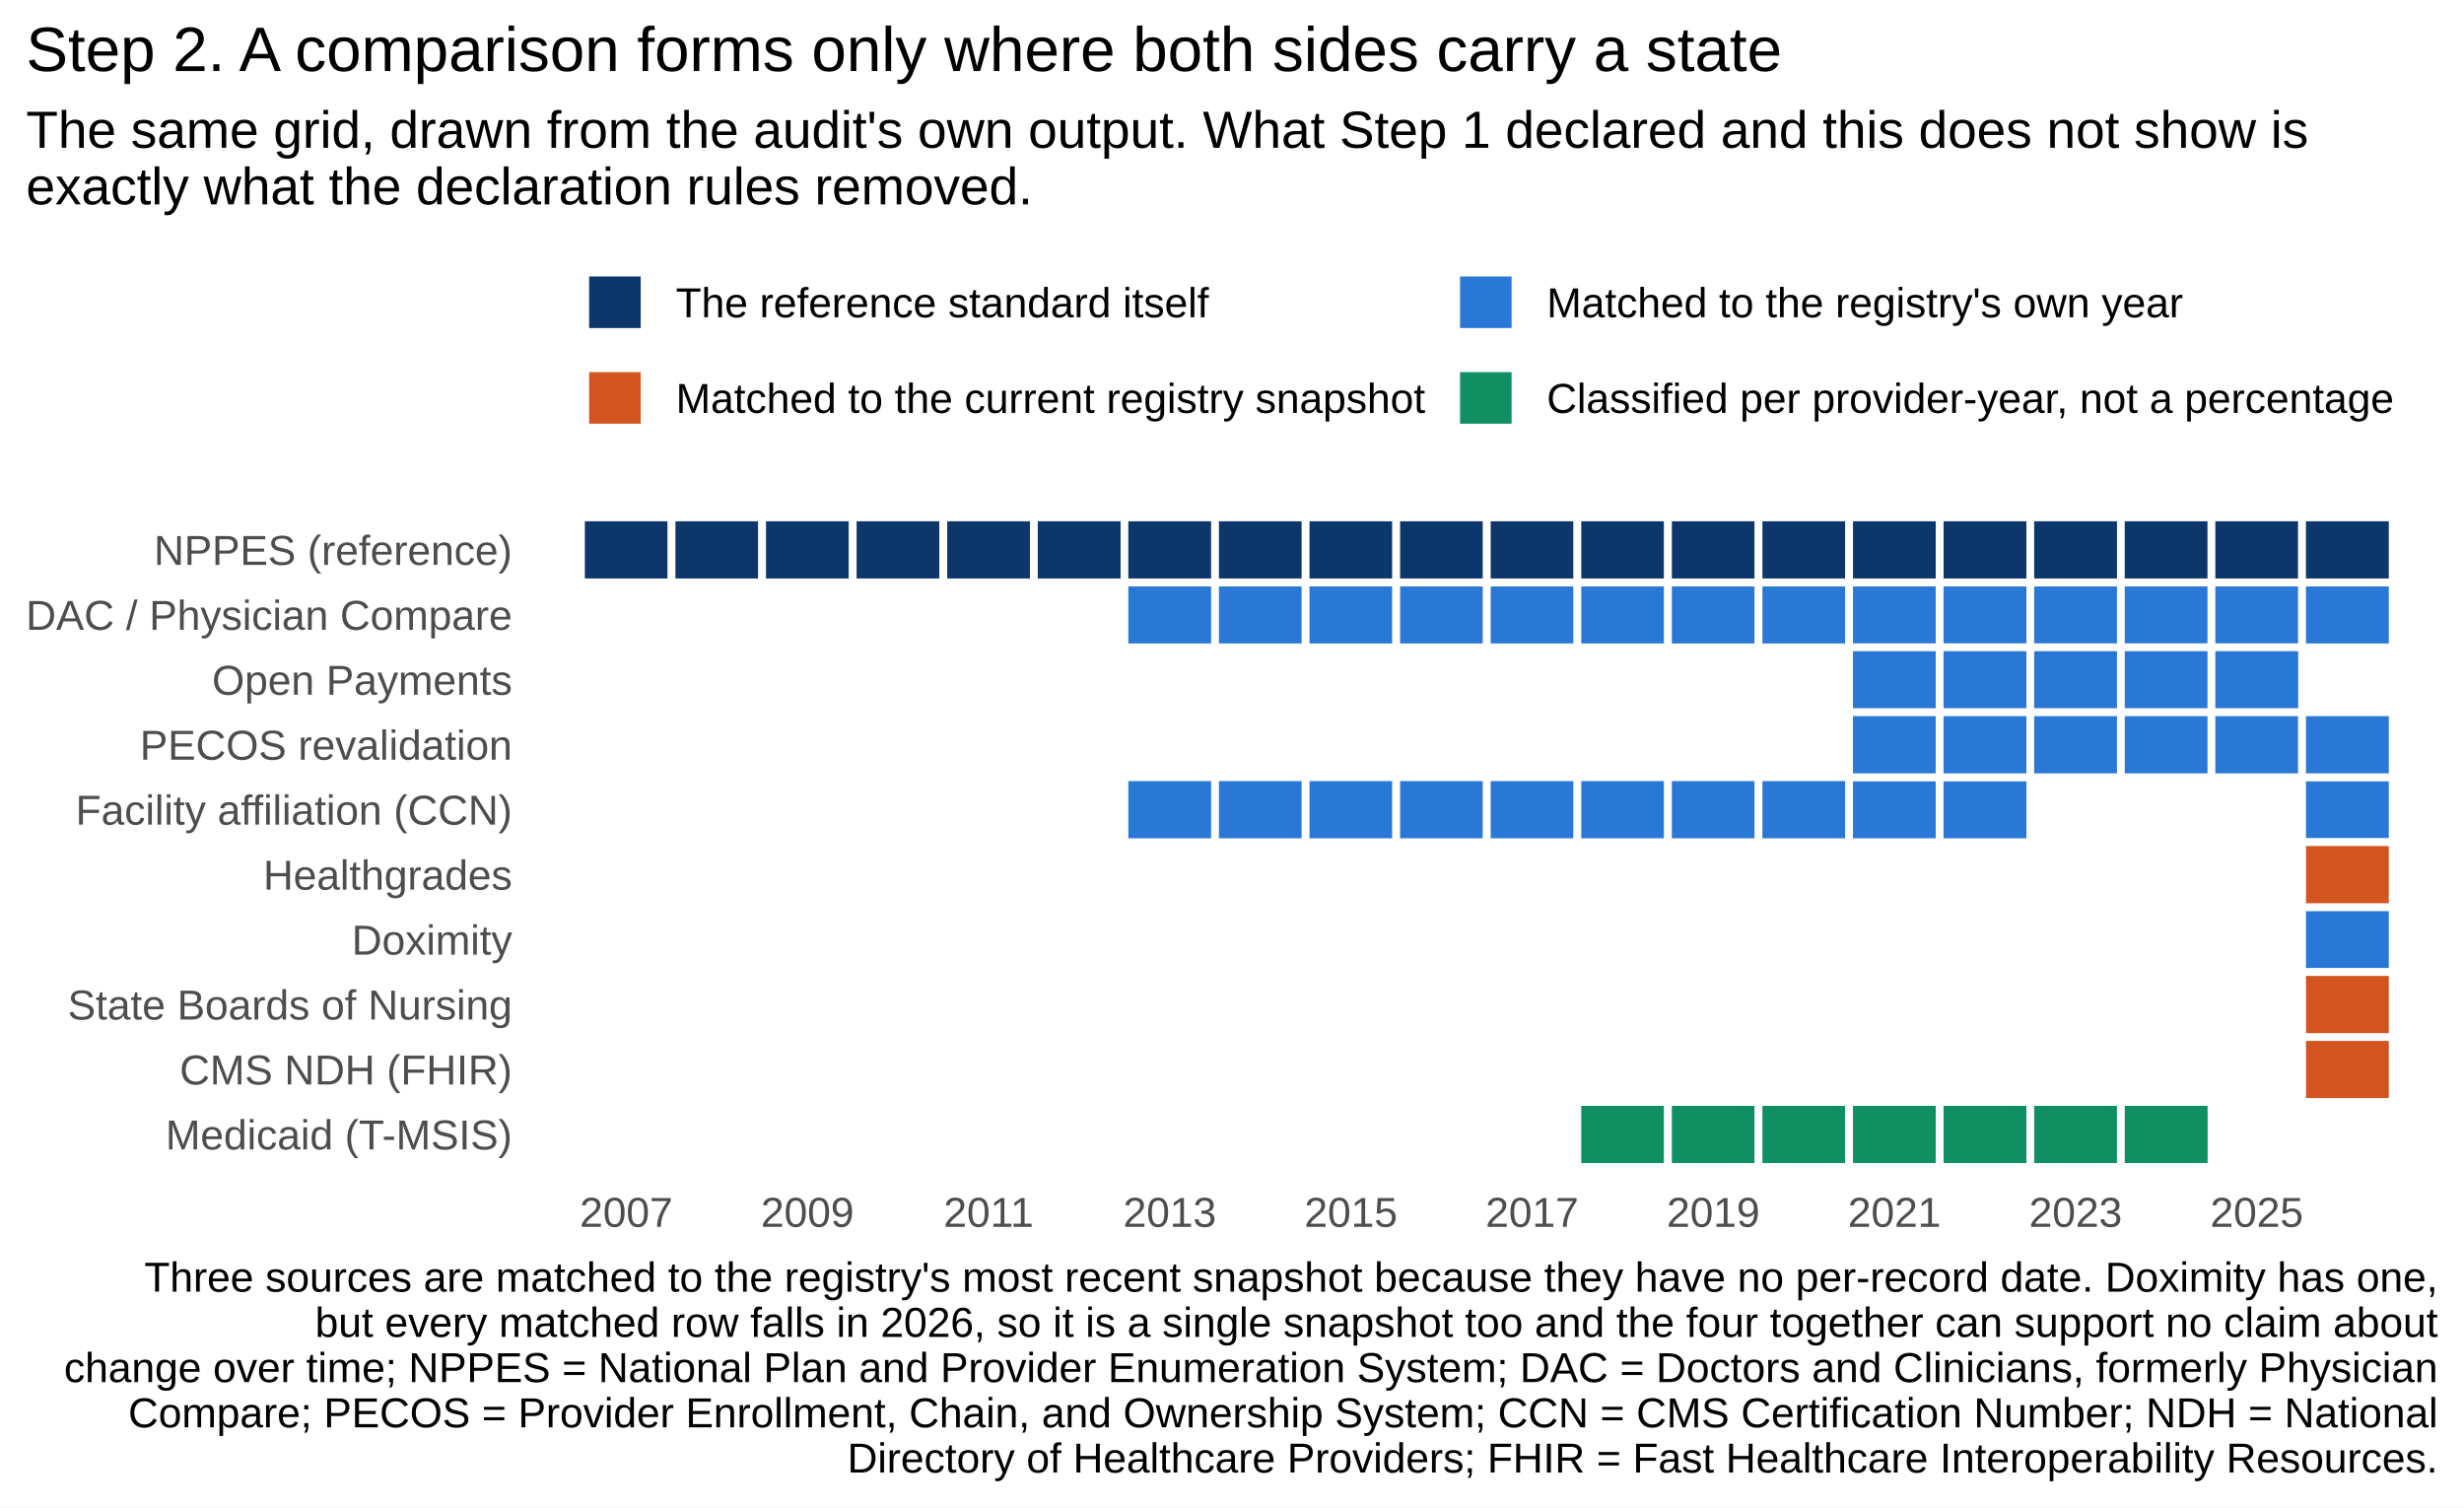
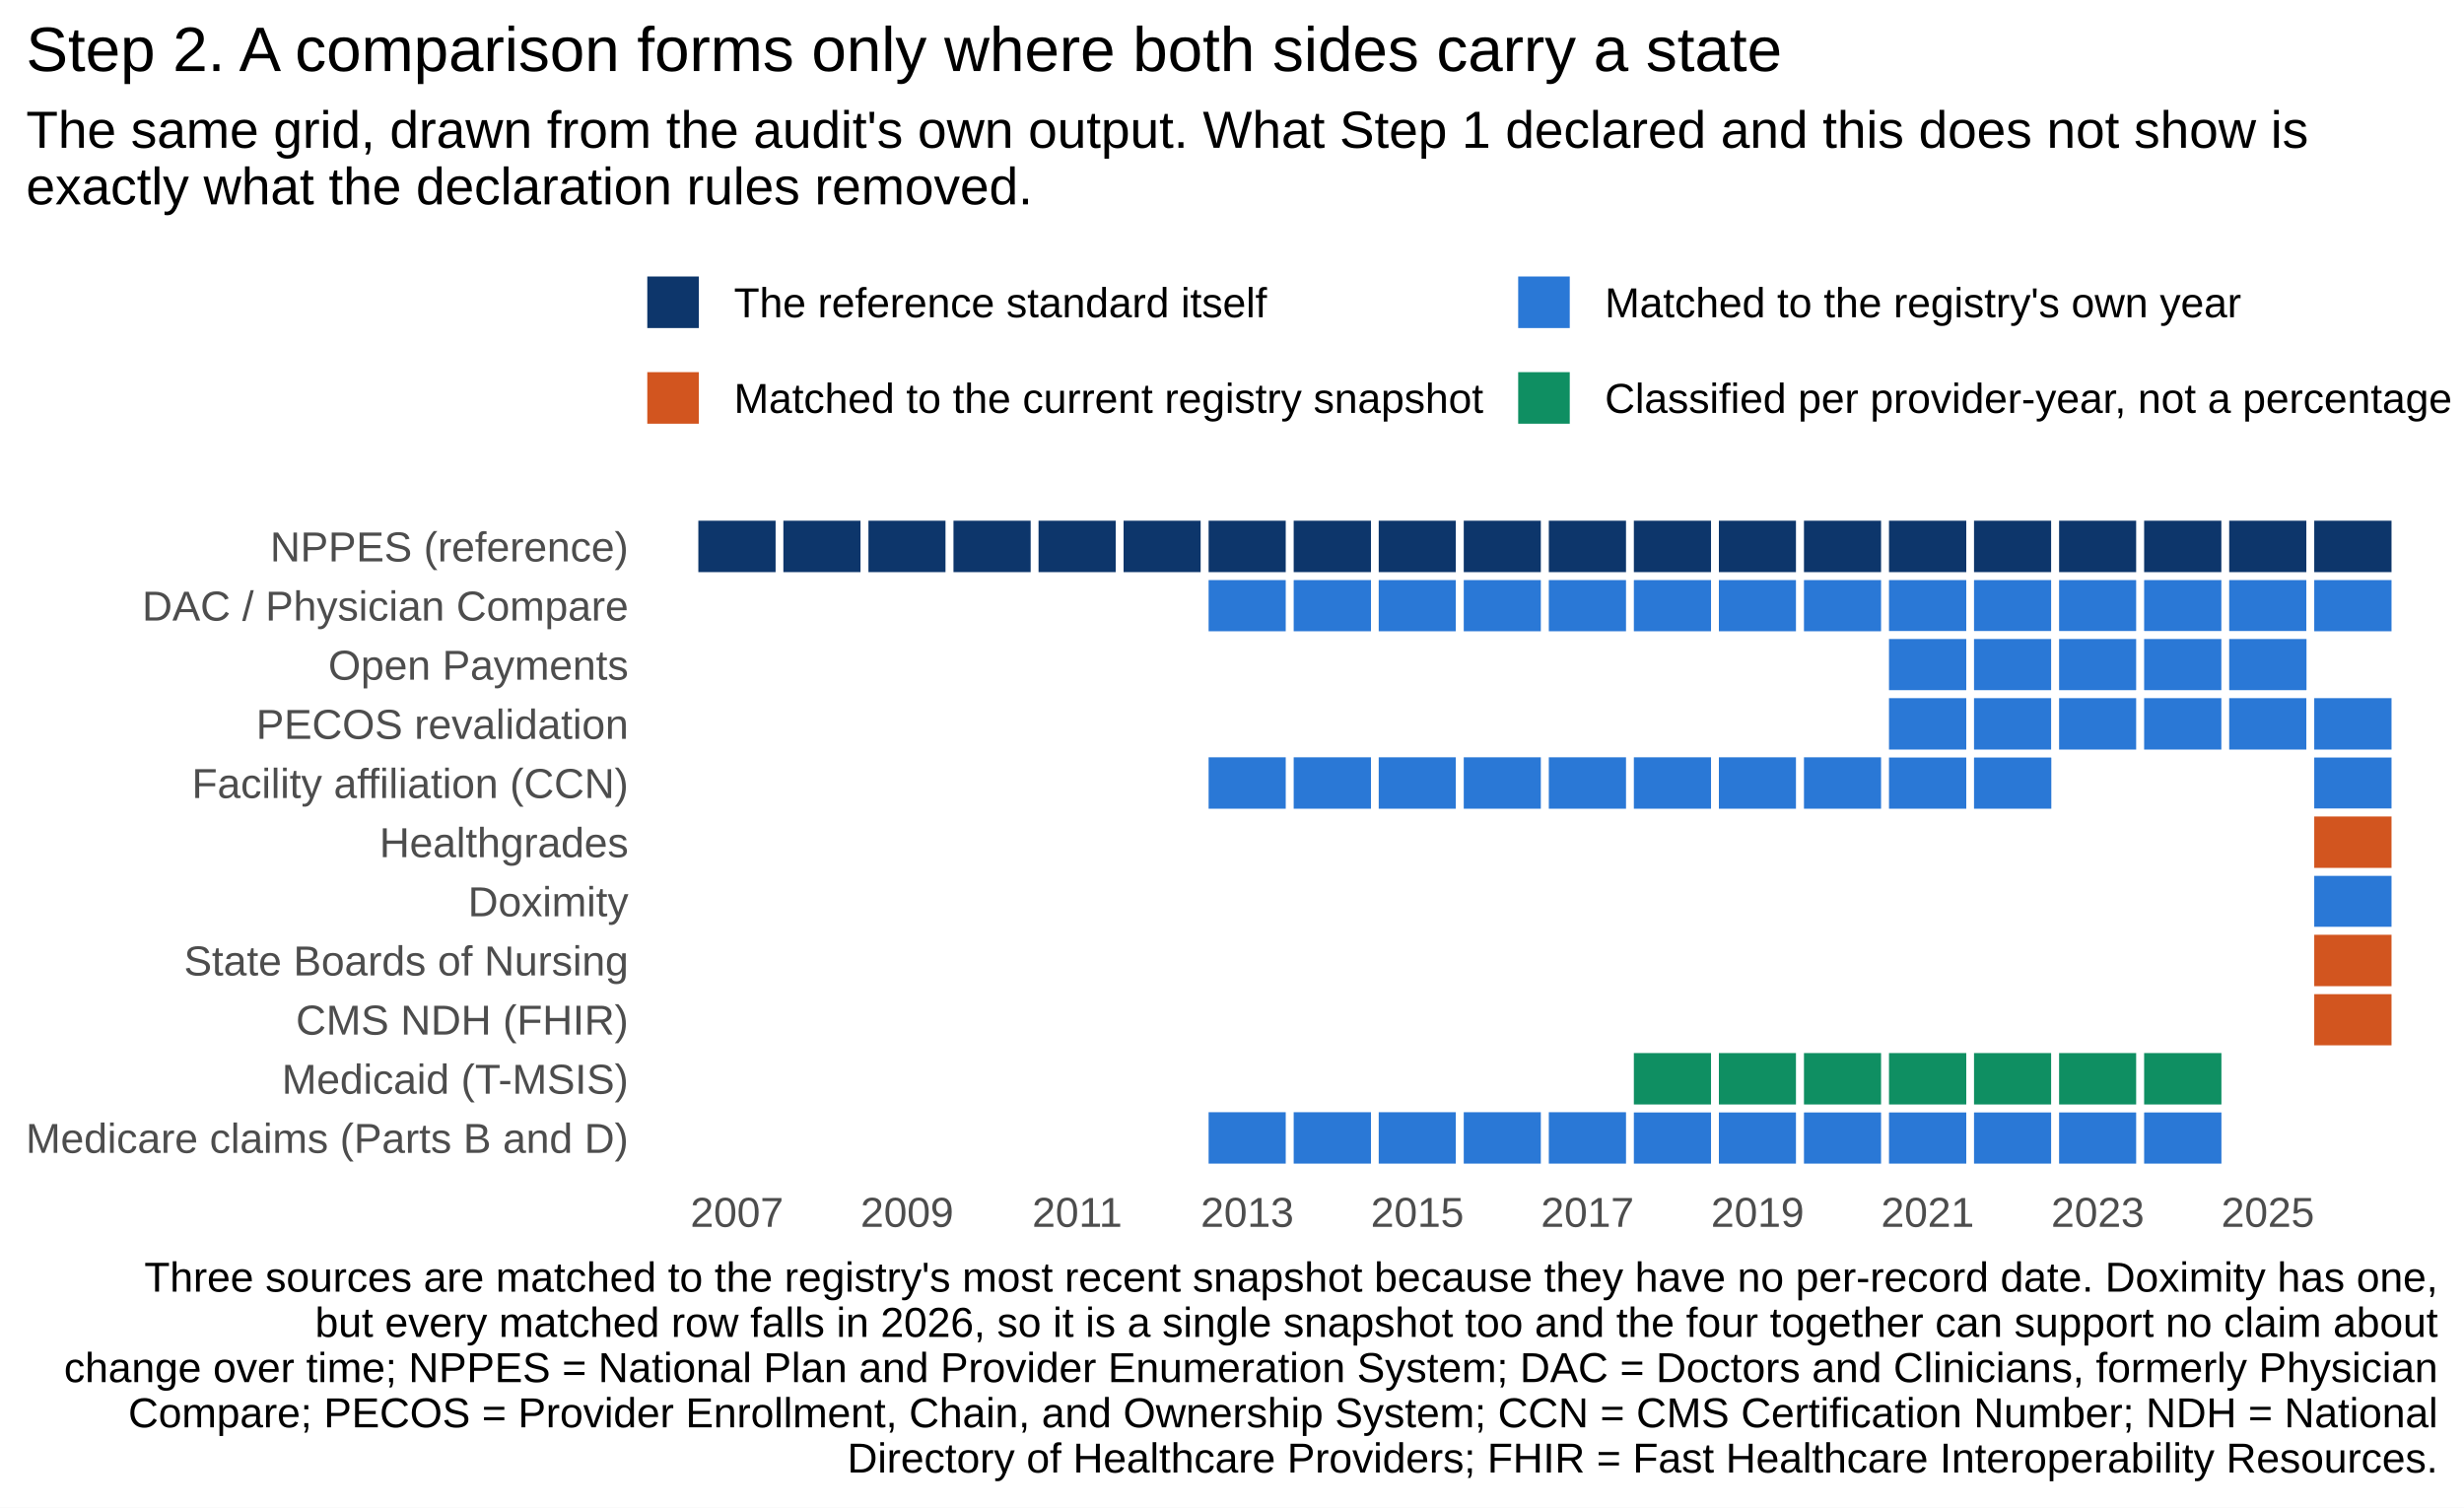
<svg xmlns="http://www.w3.org/2000/svg" width="612.00pt" height="374.40pt" viewBox="0 0 612.00 374.40">
  <g class="svglite">
    <defs>
      <style type="text/css">
    .svglite line, .svglite polyline, .svglite polygon, .svglite path, .svglite rect, .svglite circle {
      fill: none;
      stroke: #000000;
      stroke-linecap: round;
      stroke-linejoin: round;
      stroke-miterlimit: 10.00;
    }
    .svglite text {
      white-space: pre;
    }
    .svglite g.glyphgroup path {
      fill: inherit;
      stroke: none;
    }
  </style>
    </defs>
    <rect width="100%" height="100%" style="stroke: none; fill: #FFFFFF;" />
    <defs>
      <clipPath id="cpMC4wMHw2MTIuMDB8MC4wMHwzNzQuNDA=">
        <rect x="0.00" y="0.00" width="612.00" height="374.40" />
      </clipPath>
    </defs>
    <g clip-path="url(#cpMC4wMHw2MTIuMDB8MC4wMHwzNzQuNDA=)">
      <rect x="0.00" y="0.00" width="612.00" height="374.40" style="stroke-width: 1.26; stroke: none; fill: #FFFFFF;" />
    </g>
    <defs>
-       <clipPath id="cpMTMzLjA1fDYwNS41MnwxMjYuOTB8MjkxLjQ0">
-         <rect x="133.05" y="126.90" width="472.47" height="164.54" />
+       <clipPath id="cpMTYxLjkzfDYwNS41MnwxMjYuOTB8MjkxLjQ0">
+         <rect x="161.93" y="126.90" width="443.60" height="164.54" />
      </clipPath>
    </defs>
-     <g clip-path="url(#cpMTMzLjA1fDYwNS41MnwxMjYuOTB8MjkxLjQ0)">
-       <rect x="571.78" y="257.56" width="22.50" height="16.13" style="stroke-width: 1.92; stroke: #FFFFFF; stroke-linecap: butt; stroke-linejoin: miter; fill: #D2551F;" />
-       <rect x="279.29" y="144.65" width="22.50" height="16.13" style="stroke-width: 1.92; stroke: #FFFFFF; stroke-linecap: butt; stroke-linejoin: miter; fill: #2A78D6;" />
-       <rect x="301.79" y="144.65" width="22.50" height="16.13" style="stroke-width: 1.92; stroke: #FFFFFF; stroke-linecap: butt; stroke-linejoin: miter; fill: #2A78D6;" />
-       <rect x="324.29" y="144.65" width="22.50" height="16.13" style="stroke-width: 1.92; stroke: #FFFFFF; stroke-linecap: butt; stroke-linejoin: miter; fill: #2A78D6;" />
-       <rect x="346.79" y="144.65" width="22.50" height="16.13" style="stroke-width: 1.92; stroke: #FFFFFF; stroke-linecap: butt; stroke-linejoin: miter; fill: #2A78D6;" />
-       <rect x="369.29" y="144.65" width="22.50" height="16.13" style="stroke-width: 1.92; stroke: #FFFFFF; stroke-linecap: butt; stroke-linejoin: miter; fill: #2A78D6;" />
-       <rect x="391.79" y="144.65" width="22.50" height="16.13" style="stroke-width: 1.92; stroke: #FFFFFF; stroke-linecap: butt; stroke-linejoin: miter; fill: #2A78D6;" />
-       <rect x="414.29" y="144.65" width="22.50" height="16.13" style="stroke-width: 1.92; stroke: #FFFFFF; stroke-linecap: butt; stroke-linejoin: miter; fill: #2A78D6;" />
-       <rect x="436.78" y="144.65" width="22.50" height="16.13" style="stroke-width: 1.92; stroke: #FFFFFF; stroke-linecap: butt; stroke-linejoin: miter; fill: #2A78D6;" />
-       <rect x="459.28" y="144.65" width="22.50" height="16.13" style="stroke-width: 1.92; stroke: #FFFFFF; stroke-linecap: butt; stroke-linejoin: miter; fill: #2A78D6;" />
-       <rect x="481.78" y="144.65" width="22.50" height="16.13" style="stroke-width: 1.92; stroke: #FFFFFF; stroke-linecap: butt; stroke-linejoin: miter; fill: #2A78D6;" />
-       <rect x="504.28" y="144.65" width="22.50" height="16.13" style="stroke-width: 1.92; stroke: #FFFFFF; stroke-linecap: butt; stroke-linejoin: miter; fill: #2A78D6;" />
-       <rect x="526.78" y="144.65" width="22.50" height="16.13" style="stroke-width: 1.92; stroke: #FFFFFF; stroke-linecap: butt; stroke-linejoin: miter; fill: #2A78D6;" />
-       <rect x="549.28" y="144.65" width="22.50" height="16.13" style="stroke-width: 1.92; stroke: #FFFFFF; stroke-linecap: butt; stroke-linejoin: miter; fill: #2A78D6;" />
-       <rect x="571.78" y="144.65" width="22.50" height="16.13" style="stroke-width: 1.92; stroke: #FFFFFF; stroke-linecap: butt; stroke-linejoin: miter; fill: #2A78D6;" />
-       <rect x="571.78" y="225.30" width="22.50" height="16.13" style="stroke-width: 1.92; stroke: #FFFFFF; stroke-linecap: butt; stroke-linejoin: miter; fill: #2A78D6;" />
-       <rect x="279.29" y="193.04" width="22.50" height="16.13" style="stroke-width: 1.92; stroke: #FFFFFF; stroke-linecap: butt; stroke-linejoin: miter; fill: #2A78D6;" />
-       <rect x="301.79" y="193.04" width="22.50" height="16.13" style="stroke-width: 1.92; stroke: #FFFFFF; stroke-linecap: butt; stroke-linejoin: miter; fill: #2A78D6;" />
-       <rect x="324.29" y="193.04" width="22.50" height="16.13" style="stroke-width: 1.92; stroke: #FFFFFF; stroke-linecap: butt; stroke-linejoin: miter; fill: #2A78D6;" />
-       <rect x="346.79" y="193.04" width="22.50" height="16.13" style="stroke-width: 1.92; stroke: #FFFFFF; stroke-linecap: butt; stroke-linejoin: miter; fill: #2A78D6;" />
-       <rect x="369.29" y="193.04" width="22.50" height="16.13" style="stroke-width: 1.92; stroke: #FFFFFF; stroke-linecap: butt; stroke-linejoin: miter; fill: #2A78D6;" />
-       <rect x="391.79" y="193.04" width="22.50" height="16.13" style="stroke-width: 1.92; stroke: #FFFFFF; stroke-linecap: butt; stroke-linejoin: miter; fill: #2A78D6;" />
-       <rect x="414.29" y="193.04" width="22.50" height="16.13" style="stroke-width: 1.92; stroke: #FFFFFF; stroke-linecap: butt; stroke-linejoin: miter; fill: #2A78D6;" />
-       <rect x="436.78" y="193.04" width="22.50" height="16.13" style="stroke-width: 1.92; stroke: #FFFFFF; stroke-linecap: butt; stroke-linejoin: miter; fill: #2A78D6;" />
-       <rect x="459.28" y="193.04" width="22.50" height="16.13" style="stroke-width: 1.92; stroke: #FFFFFF; stroke-linecap: butt; stroke-linejoin: miter; fill: #2A78D6;" />
-       <rect x="481.78" y="193.04" width="22.50" height="16.13" style="stroke-width: 1.92; stroke: #FFFFFF; stroke-linecap: butt; stroke-linejoin: miter; fill: #2A78D6;" />
-       <rect x="571.78" y="193.04" width="22.50" height="16.13" style="stroke-width: 1.92; stroke: #FFFFFF; stroke-linecap: butt; stroke-linejoin: miter; fill: #2A78D6;" />
-       <rect x="571.78" y="209.17" width="22.50" height="16.13" style="stroke-width: 1.92; stroke: #FFFFFF; stroke-linecap: butt; stroke-linejoin: miter; fill: #D2551F;" />
-       <rect x="459.28" y="160.78" width="22.50" height="16.13" style="stroke-width: 1.92; stroke: #FFFFFF; stroke-linecap: butt; stroke-linejoin: miter; fill: #2A78D6;" />
-       <rect x="481.78" y="160.78" width="22.50" height="16.13" style="stroke-width: 1.92; stroke: #FFFFFF; stroke-linecap: butt; stroke-linejoin: miter; fill: #2A78D6;" />
-       <rect x="504.28" y="160.78" width="22.50" height="16.13" style="stroke-width: 1.92; stroke: #FFFFFF; stroke-linecap: butt; stroke-linejoin: miter; fill: #2A78D6;" />
-       <rect x="526.78" y="160.78" width="22.50" height="16.13" style="stroke-width: 1.92; stroke: #FFFFFF; stroke-linecap: butt; stroke-linejoin: miter; fill: #2A78D6;" />
-       <rect x="549.28" y="160.78" width="22.50" height="16.13" style="stroke-width: 1.92; stroke: #FFFFFF; stroke-linecap: butt; stroke-linejoin: miter; fill: #2A78D6;" />
-       <rect x="459.28" y="176.91" width="22.50" height="16.13" style="stroke-width: 1.92; stroke: #FFFFFF; stroke-linecap: butt; stroke-linejoin: miter; fill: #2A78D6;" />
-       <rect x="481.78" y="176.91" width="22.50" height="16.13" style="stroke-width: 1.92; stroke: #FFFFFF; stroke-linecap: butt; stroke-linejoin: miter; fill: #2A78D6;" />
-       <rect x="504.28" y="176.91" width="22.50" height="16.13" style="stroke-width: 1.92; stroke: #FFFFFF; stroke-linecap: butt; stroke-linejoin: miter; fill: #2A78D6;" />
-       <rect x="526.78" y="176.91" width="22.50" height="16.13" style="stroke-width: 1.92; stroke: #FFFFFF; stroke-linecap: butt; stroke-linejoin: miter; fill: #2A78D6;" />
-       <rect x="549.28" y="176.91" width="22.50" height="16.13" style="stroke-width: 1.92; stroke: #FFFFFF; stroke-linecap: butt; stroke-linejoin: miter; fill: #2A78D6;" />
-       <rect x="571.78" y="176.91" width="22.50" height="16.13" style="stroke-width: 1.92; stroke: #FFFFFF; stroke-linecap: butt; stroke-linejoin: miter; fill: #2A78D6;" />
-       <rect x="571.78" y="241.43" width="22.50" height="16.13" style="stroke-width: 1.92; stroke: #FFFFFF; stroke-linecap: butt; stroke-linejoin: miter; fill: #D2551F;" />
-       <rect x="391.79" y="273.70" width="22.50" height="16.13" style="stroke-width: 1.92; stroke: #FFFFFF; stroke-linecap: butt; stroke-linejoin: miter; fill: #0F8F62;" />
-       <rect x="414.29" y="273.70" width="22.50" height="16.13" style="stroke-width: 1.92; stroke: #FFFFFF; stroke-linecap: butt; stroke-linejoin: miter; fill: #0F8F62;" />
-       <rect x="436.78" y="273.70" width="22.50" height="16.13" style="stroke-width: 1.92; stroke: #FFFFFF; stroke-linecap: butt; stroke-linejoin: miter; fill: #0F8F62;" />
-       <rect x="459.28" y="273.70" width="22.50" height="16.13" style="stroke-width: 1.92; stroke: #FFFFFF; stroke-linecap: butt; stroke-linejoin: miter; fill: #0F8F62;" />
-       <rect x="481.78" y="273.70" width="22.50" height="16.13" style="stroke-width: 1.92; stroke: #FFFFFF; stroke-linecap: butt; stroke-linejoin: miter; fill: #0F8F62;" />
-       <rect x="504.28" y="273.70" width="22.50" height="16.13" style="stroke-width: 1.92; stroke: #FFFFFF; stroke-linecap: butt; stroke-linejoin: miter; fill: #0F8F62;" />
-       <rect x="526.78" y="273.70" width="22.50" height="16.13" style="stroke-width: 1.92; stroke: #FFFFFF; stroke-linecap: butt; stroke-linejoin: miter; fill: #0F8F62;" />
-       <rect x="144.30" y="128.51" width="22.50" height="16.13" style="stroke-width: 1.92; stroke: #FFFFFF; stroke-linecap: butt; stroke-linejoin: miter; fill: #0D366B;" />
-       <rect x="166.80" y="128.51" width="22.50" height="16.13" style="stroke-width: 1.92; stroke: #FFFFFF; stroke-linecap: butt; stroke-linejoin: miter; fill: #0D366B;" />
-       <rect x="189.30" y="128.51" width="22.50" height="16.13" style="stroke-width: 1.92; stroke: #FFFFFF; stroke-linecap: butt; stroke-linejoin: miter; fill: #0D366B;" />
-       <rect x="211.80" y="128.51" width="22.50" height="16.13" style="stroke-width: 1.92; stroke: #FFFFFF; stroke-linecap: butt; stroke-linejoin: miter; fill: #0D366B;" />
-       <rect x="234.30" y="128.51" width="22.50" height="16.13" style="stroke-width: 1.92; stroke: #FFFFFF; stroke-linecap: butt; stroke-linejoin: miter; fill: #0D366B;" />
-       <rect x="256.80" y="128.51" width="22.50" height="16.13" style="stroke-width: 1.92; stroke: #FFFFFF; stroke-linecap: butt; stroke-linejoin: miter; fill: #0D366B;" />
-       <rect x="279.29" y="128.51" width="22.50" height="16.13" style="stroke-width: 1.92; stroke: #FFFFFF; stroke-linecap: butt; stroke-linejoin: miter; fill: #0D366B;" />
-       <rect x="301.79" y="128.51" width="22.50" height="16.13" style="stroke-width: 1.92; stroke: #FFFFFF; stroke-linecap: butt; stroke-linejoin: miter; fill: #0D366B;" />
-       <rect x="324.29" y="128.51" width="22.50" height="16.13" style="stroke-width: 1.92; stroke: #FFFFFF; stroke-linecap: butt; stroke-linejoin: miter; fill: #0D366B;" />
-       <rect x="346.79" y="128.51" width="22.50" height="16.13" style="stroke-width: 1.92; stroke: #FFFFFF; stroke-linecap: butt; stroke-linejoin: miter; fill: #0D366B;" />
-       <rect x="369.29" y="128.51" width="22.50" height="16.13" style="stroke-width: 1.92; stroke: #FFFFFF; stroke-linecap: butt; stroke-linejoin: miter; fill: #0D366B;" />
-       <rect x="391.79" y="128.51" width="22.50" height="16.13" style="stroke-width: 1.92; stroke: #FFFFFF; stroke-linecap: butt; stroke-linejoin: miter; fill: #0D366B;" />
-       <rect x="414.29" y="128.51" width="22.50" height="16.13" style="stroke-width: 1.92; stroke: #FFFFFF; stroke-linecap: butt; stroke-linejoin: miter; fill: #0D366B;" />
-       <rect x="436.78" y="128.51" width="22.50" height="16.13" style="stroke-width: 1.92; stroke: #FFFFFF; stroke-linecap: butt; stroke-linejoin: miter; fill: #0D366B;" />
-       <rect x="459.28" y="128.51" width="22.50" height="16.13" style="stroke-width: 1.92; stroke: #FFFFFF; stroke-linecap: butt; stroke-linejoin: miter; fill: #0D366B;" />
-       <rect x="481.78" y="128.51" width="22.50" height="16.13" style="stroke-width: 1.92; stroke: #FFFFFF; stroke-linecap: butt; stroke-linejoin: miter; fill: #0D366B;" />
-       <rect x="504.28" y="128.51" width="22.50" height="16.13" style="stroke-width: 1.92; stroke: #FFFFFF; stroke-linecap: butt; stroke-linejoin: miter; fill: #0D366B;" />
-       <rect x="526.78" y="128.51" width="22.50" height="16.13" style="stroke-width: 1.92; stroke: #FFFFFF; stroke-linecap: butt; stroke-linejoin: miter; fill: #0D366B;" />
-       <rect x="549.28" y="128.51" width="22.50" height="16.13" style="stroke-width: 1.92; stroke: #FFFFFF; stroke-linecap: butt; stroke-linejoin: miter; fill: #0D366B;" />
-       <rect x="571.78" y="128.51" width="22.50" height="16.13" style="stroke-width: 1.92; stroke: #FFFFFF; stroke-linecap: butt; stroke-linejoin: miter; fill: #0D366B;" />
+     <g clip-path="url(#cpMTYxLjkzfDYwNS41MnwxMjYuOTB8MjkxLjQ0)">
+       <rect x="573.84" y="245.90" width="21.12" height="14.69" style="stroke-width: 1.92; stroke: #FFFFFF; stroke-linecap: butt; stroke-linejoin: miter; fill: #D2551F;" />
+       <rect x="299.23" y="143.06" width="21.12" height="14.69" style="stroke-width: 1.92; stroke: #FFFFFF; stroke-linecap: butt; stroke-linejoin: miter; fill: #2A78D6;" />
+       <rect x="320.36" y="143.06" width="21.12" height="14.69" style="stroke-width: 1.92; stroke: #FFFFFF; stroke-linecap: butt; stroke-linejoin: miter; fill: #2A78D6;" />
+       <rect x="341.48" y="143.06" width="21.12" height="14.69" style="stroke-width: 1.92; stroke: #FFFFFF; stroke-linecap: butt; stroke-linejoin: miter; fill: #2A78D6;" />
+       <rect x="362.60" y="143.06" width="21.12" height="14.69" style="stroke-width: 1.92; stroke: #FFFFFF; stroke-linecap: butt; stroke-linejoin: miter; fill: #2A78D6;" />
+       <rect x="383.73" y="143.06" width="21.12" height="14.69" style="stroke-width: 1.92; stroke: #FFFFFF; stroke-linecap: butt; stroke-linejoin: miter; fill: #2A78D6;" />
+       <rect x="404.85" y="143.06" width="21.12" height="14.69" style="stroke-width: 1.92; stroke: #FFFFFF; stroke-linecap: butt; stroke-linejoin: miter; fill: #2A78D6;" />
+       <rect x="425.97" y="143.06" width="21.12" height="14.69" style="stroke-width: 1.92; stroke: #FFFFFF; stroke-linecap: butt; stroke-linejoin: miter; fill: #2A78D6;" />
+       <rect x="447.10" y="143.06" width="21.12" height="14.69" style="stroke-width: 1.92; stroke: #FFFFFF; stroke-linecap: butt; stroke-linejoin: miter; fill: #2A78D6;" />
+       <rect x="468.22" y="143.06" width="21.12" height="14.69" style="stroke-width: 1.92; stroke: #FFFFFF; stroke-linecap: butt; stroke-linejoin: miter; fill: #2A78D6;" />
+       <rect x="489.34" y="143.06" width="21.12" height="14.69" style="stroke-width: 1.92; stroke: #FFFFFF; stroke-linecap: butt; stroke-linejoin: miter; fill: #2A78D6;" />
+       <rect x="510.47" y="143.06" width="21.12" height="14.69" style="stroke-width: 1.92; stroke: #FFFFFF; stroke-linecap: butt; stroke-linejoin: miter; fill: #2A78D6;" />
+       <rect x="531.59" y="143.06" width="21.12" height="14.69" style="stroke-width: 1.92; stroke: #FFFFFF; stroke-linecap: butt; stroke-linejoin: miter; fill: #2A78D6;" />
+       <rect x="552.72" y="143.06" width="21.12" height="14.69" style="stroke-width: 1.92; stroke: #FFFFFF; stroke-linecap: butt; stroke-linejoin: miter; fill: #2A78D6;" />
+       <rect x="573.84" y="143.06" width="21.12" height="14.69" style="stroke-width: 1.92; stroke: #FFFFFF; stroke-linecap: butt; stroke-linejoin: miter; fill: #2A78D6;" />
+       <rect x="573.84" y="216.52" width="21.12" height="14.69" style="stroke-width: 1.92; stroke: #FFFFFF; stroke-linecap: butt; stroke-linejoin: miter; fill: #2A78D6;" />
+       <rect x="299.23" y="187.13" width="21.12" height="14.69" style="stroke-width: 1.92; stroke: #FFFFFF; stroke-linecap: butt; stroke-linejoin: miter; fill: #2A78D6;" />
+       <rect x="320.36" y="187.13" width="21.12" height="14.69" style="stroke-width: 1.92; stroke: #FFFFFF; stroke-linecap: butt; stroke-linejoin: miter; fill: #2A78D6;" />
+       <rect x="341.48" y="187.13" width="21.12" height="14.69" style="stroke-width: 1.92; stroke: #FFFFFF; stroke-linecap: butt; stroke-linejoin: miter; fill: #2A78D6;" />
+       <rect x="362.60" y="187.13" width="21.12" height="14.69" style="stroke-width: 1.92; stroke: #FFFFFF; stroke-linecap: butt; stroke-linejoin: miter; fill: #2A78D6;" />
+       <rect x="383.73" y="187.13" width="21.12" height="14.69" style="stroke-width: 1.92; stroke: #FFFFFF; stroke-linecap: butt; stroke-linejoin: miter; fill: #2A78D6;" />
+       <rect x="404.85" y="187.13" width="21.12" height="14.69" style="stroke-width: 1.92; stroke: #FFFFFF; stroke-linecap: butt; stroke-linejoin: miter; fill: #2A78D6;" />
+       <rect x="425.97" y="187.13" width="21.12" height="14.69" style="stroke-width: 1.92; stroke: #FFFFFF; stroke-linecap: butt; stroke-linejoin: miter; fill: #2A78D6;" />
+       <rect x="447.10" y="187.13" width="21.12" height="14.69" style="stroke-width: 1.92; stroke: #FFFFFF; stroke-linecap: butt; stroke-linejoin: miter; fill: #2A78D6;" />
+       <rect x="468.22" y="187.13" width="21.12" height="14.69" style="stroke-width: 1.92; stroke: #FFFFFF; stroke-linecap: butt; stroke-linejoin: miter; fill: #2A78D6;" />
+       <rect x="489.34" y="187.13" width="21.12" height="14.69" style="stroke-width: 1.92; stroke: #FFFFFF; stroke-linecap: butt; stroke-linejoin: miter; fill: #2A78D6;" />
+       <rect x="573.84" y="187.13" width="21.12" height="14.69" style="stroke-width: 1.92; stroke: #FFFFFF; stroke-linecap: butt; stroke-linejoin: miter; fill: #2A78D6;" />
+       <rect x="573.84" y="201.83" width="21.12" height="14.69" style="stroke-width: 1.92; stroke: #FFFFFF; stroke-linecap: butt; stroke-linejoin: miter; fill: #D2551F;" />
+       <rect x="299.23" y="275.28" width="21.12" height="14.69" style="stroke-width: 1.92; stroke: #FFFFFF; stroke-linecap: butt; stroke-linejoin: miter; fill: #2A78D6;" />
+       <rect x="320.36" y="275.28" width="21.12" height="14.69" style="stroke-width: 1.92; stroke: #FFFFFF; stroke-linecap: butt; stroke-linejoin: miter; fill: #2A78D6;" />
+       <rect x="341.48" y="275.28" width="21.12" height="14.69" style="stroke-width: 1.92; stroke: #FFFFFF; stroke-linecap: butt; stroke-linejoin: miter; fill: #2A78D6;" />
+       <rect x="362.60" y="275.28" width="21.12" height="14.69" style="stroke-width: 1.92; stroke: #FFFFFF; stroke-linecap: butt; stroke-linejoin: miter; fill: #2A78D6;" />
+       <rect x="383.73" y="275.28" width="21.12" height="14.69" style="stroke-width: 1.92; stroke: #FFFFFF; stroke-linecap: butt; stroke-linejoin: miter; fill: #2A78D6;" />
+       <rect x="404.85" y="275.28" width="21.12" height="14.69" style="stroke-width: 1.92; stroke: #FFFFFF; stroke-linecap: butt; stroke-linejoin: miter; fill: #2A78D6;" />
+       <rect x="425.97" y="275.28" width="21.12" height="14.69" style="stroke-width: 1.92; stroke: #FFFFFF; stroke-linecap: butt; stroke-linejoin: miter; fill: #2A78D6;" />
+       <rect x="447.10" y="275.28" width="21.12" height="14.69" style="stroke-width: 1.92; stroke: #FFFFFF; stroke-linecap: butt; stroke-linejoin: miter; fill: #2A78D6;" />
+       <rect x="468.22" y="275.28" width="21.12" height="14.69" style="stroke-width: 1.92; stroke: #FFFFFF; stroke-linecap: butt; stroke-linejoin: miter; fill: #2A78D6;" />
+       <rect x="489.34" y="275.28" width="21.12" height="14.69" style="stroke-width: 1.92; stroke: #FFFFFF; stroke-linecap: butt; stroke-linejoin: miter; fill: #2A78D6;" />
+       <rect x="510.47" y="275.28" width="21.12" height="14.69" style="stroke-width: 1.92; stroke: #FFFFFF; stroke-linecap: butt; stroke-linejoin: miter; fill: #2A78D6;" />
+       <rect x="531.59" y="275.28" width="21.12" height="14.69" style="stroke-width: 1.92; stroke: #FFFFFF; stroke-linecap: butt; stroke-linejoin: miter; fill: #2A78D6;" />
+       <rect x="468.22" y="157.75" width="21.12" height="14.69" style="stroke-width: 1.92; stroke: #FFFFFF; stroke-linecap: butt; stroke-linejoin: miter; fill: #2A78D6;" />
+       <rect x="489.34" y="157.75" width="21.12" height="14.69" style="stroke-width: 1.92; stroke: #FFFFFF; stroke-linecap: butt; stroke-linejoin: miter; fill: #2A78D6;" />
+       <rect x="510.47" y="157.75" width="21.12" height="14.69" style="stroke-width: 1.92; stroke: #FFFFFF; stroke-linecap: butt; stroke-linejoin: miter; fill: #2A78D6;" />
+       <rect x="531.59" y="157.75" width="21.12" height="14.69" style="stroke-width: 1.92; stroke: #FFFFFF; stroke-linecap: butt; stroke-linejoin: miter; fill: #2A78D6;" />
+       <rect x="552.72" y="157.75" width="21.12" height="14.69" style="stroke-width: 1.92; stroke: #FFFFFF; stroke-linecap: butt; stroke-linejoin: miter; fill: #2A78D6;" />
+       <rect x="468.22" y="172.44" width="21.12" height="14.69" style="stroke-width: 1.92; stroke: #FFFFFF; stroke-linecap: butt; stroke-linejoin: miter; fill: #2A78D6;" />
+       <rect x="489.34" y="172.44" width="21.12" height="14.69" style="stroke-width: 1.92; stroke: #FFFFFF; stroke-linecap: butt; stroke-linejoin: miter; fill: #2A78D6;" />
+       <rect x="510.47" y="172.44" width="21.12" height="14.69" style="stroke-width: 1.92; stroke: #FFFFFF; stroke-linecap: butt; stroke-linejoin: miter; fill: #2A78D6;" />
+       <rect x="531.59" y="172.44" width="21.12" height="14.69" style="stroke-width: 1.92; stroke: #FFFFFF; stroke-linecap: butt; stroke-linejoin: miter; fill: #2A78D6;" />
+       <rect x="552.72" y="172.44" width="21.12" height="14.69" style="stroke-width: 1.92; stroke: #FFFFFF; stroke-linecap: butt; stroke-linejoin: miter; fill: #2A78D6;" />
+       <rect x="573.84" y="172.44" width="21.12" height="14.69" style="stroke-width: 1.92; stroke: #FFFFFF; stroke-linecap: butt; stroke-linejoin: miter; fill: #2A78D6;" />
+       <rect x="573.84" y="231.21" width="21.12" height="14.69" style="stroke-width: 1.92; stroke: #FFFFFF; stroke-linecap: butt; stroke-linejoin: miter; fill: #D2551F;" />
+       <rect x="404.85" y="260.59" width="21.12" height="14.69" style="stroke-width: 1.92; stroke: #FFFFFF; stroke-linecap: butt; stroke-linejoin: miter; fill: #0F8F62;" />
+       <rect x="425.97" y="260.59" width="21.12" height="14.69" style="stroke-width: 1.92; stroke: #FFFFFF; stroke-linecap: butt; stroke-linejoin: miter; fill: #0F8F62;" />
+       <rect x="447.10" y="260.59" width="21.12" height="14.69" style="stroke-width: 1.92; stroke: #FFFFFF; stroke-linecap: butt; stroke-linejoin: miter; fill: #0F8F62;" />
+       <rect x="468.22" y="260.59" width="21.12" height="14.69" style="stroke-width: 1.92; stroke: #FFFFFF; stroke-linecap: butt; stroke-linejoin: miter; fill: #0F8F62;" />
+       <rect x="489.34" y="260.59" width="21.12" height="14.69" style="stroke-width: 1.92; stroke: #FFFFFF; stroke-linecap: butt; stroke-linejoin: miter; fill: #0F8F62;" />
+       <rect x="510.47" y="260.59" width="21.12" height="14.69" style="stroke-width: 1.92; stroke: #FFFFFF; stroke-linecap: butt; stroke-linejoin: miter; fill: #0F8F62;" />
+       <rect x="531.59" y="260.59" width="21.12" height="14.69" style="stroke-width: 1.92; stroke: #FFFFFF; stroke-linecap: butt; stroke-linejoin: miter; fill: #0F8F62;" />
+       <rect x="172.49" y="128.37" width="21.12" height="14.69" style="stroke-width: 1.92; stroke: #FFFFFF; stroke-linecap: butt; stroke-linejoin: miter; fill: #0D366B;" />
+       <rect x="193.61" y="128.37" width="21.12" height="14.69" style="stroke-width: 1.92; stroke: #FFFFFF; stroke-linecap: butt; stroke-linejoin: miter; fill: #0D366B;" />
+       <rect x="214.74" y="128.37" width="21.12" height="14.69" style="stroke-width: 1.92; stroke: #FFFFFF; stroke-linecap: butt; stroke-linejoin: miter; fill: #0D366B;" />
+       <rect x="235.86" y="128.37" width="21.12" height="14.69" style="stroke-width: 1.92; stroke: #FFFFFF; stroke-linecap: butt; stroke-linejoin: miter; fill: #0D366B;" />
+       <rect x="256.99" y="128.37" width="21.12" height="14.69" style="stroke-width: 1.92; stroke: #FFFFFF; stroke-linecap: butt; stroke-linejoin: miter; fill: #0D366B;" />
+       <rect x="278.11" y="128.37" width="21.12" height="14.69" style="stroke-width: 1.92; stroke: #FFFFFF; stroke-linecap: butt; stroke-linejoin: miter; fill: #0D366B;" />
+       <rect x="299.23" y="128.37" width="21.12" height="14.69" style="stroke-width: 1.92; stroke: #FFFFFF; stroke-linecap: butt; stroke-linejoin: miter; fill: #0D366B;" />
+       <rect x="320.36" y="128.37" width="21.12" height="14.69" style="stroke-width: 1.92; stroke: #FFFFFF; stroke-linecap: butt; stroke-linejoin: miter; fill: #0D366B;" />
+       <rect x="341.48" y="128.37" width="21.12" height="14.69" style="stroke-width: 1.92; stroke: #FFFFFF; stroke-linecap: butt; stroke-linejoin: miter; fill: #0D366B;" />
+       <rect x="362.60" y="128.37" width="21.12" height="14.69" style="stroke-width: 1.92; stroke: #FFFFFF; stroke-linecap: butt; stroke-linejoin: miter; fill: #0D366B;" />
+       <rect x="383.73" y="128.37" width="21.12" height="14.69" style="stroke-width: 1.92; stroke: #FFFFFF; stroke-linecap: butt; stroke-linejoin: miter; fill: #0D366B;" />
+       <rect x="404.85" y="128.37" width="21.12" height="14.69" style="stroke-width: 1.92; stroke: #FFFFFF; stroke-linecap: butt; stroke-linejoin: miter; fill: #0D366B;" />
+       <rect x="425.97" y="128.37" width="21.12" height="14.69" style="stroke-width: 1.92; stroke: #FFFFFF; stroke-linecap: butt; stroke-linejoin: miter; fill: #0D366B;" />
+       <rect x="447.10" y="128.37" width="21.12" height="14.69" style="stroke-width: 1.92; stroke: #FFFFFF; stroke-linecap: butt; stroke-linejoin: miter; fill: #0D366B;" />
+       <rect x="468.22" y="128.37" width="21.12" height="14.69" style="stroke-width: 1.92; stroke: #FFFFFF; stroke-linecap: butt; stroke-linejoin: miter; fill: #0D366B;" />
+       <rect x="489.34" y="128.37" width="21.12" height="14.69" style="stroke-width: 1.92; stroke: #FFFFFF; stroke-linecap: butt; stroke-linejoin: miter; fill: #0D366B;" />
+       <rect x="510.47" y="128.37" width="21.12" height="14.69" style="stroke-width: 1.92; stroke: #FFFFFF; stroke-linecap: butt; stroke-linejoin: miter; fill: #0D366B;" />
+       <rect x="531.59" y="128.37" width="21.12" height="14.69" style="stroke-width: 1.92; stroke: #FFFFFF; stroke-linecap: butt; stroke-linejoin: miter; fill: #0D366B;" />
+       <rect x="552.72" y="128.37" width="21.12" height="14.69" style="stroke-width: 1.92; stroke: #FFFFFF; stroke-linecap: butt; stroke-linejoin: miter; fill: #0D366B;" />
+       <rect x="573.84" y="128.37" width="21.12" height="14.69" style="stroke-width: 1.92; stroke: #FFFFFF; stroke-linecap: butt; stroke-linejoin: miter; fill: #0D366B;" />
    </g>
    <g clip-path="url(#cpMC4wMHw2MTIuMDB8MC4wMHwzNzQuNDA=)">
-       <text x="127.23" y="285.48" text-anchor="end" style="font-size: 10.40px;fill: #4D4D4D; font-family: &quot;Arial&quot;;" textLength="86.05px" lengthAdjust="spacingAndGlyphs">Medicaid (T-MSIS)</text>
-       <text x="127.23" y="269.35" text-anchor="end" style="font-size: 10.40px;fill: #4D4D4D; font-family: &quot;Arial&quot;;" textLength="82.52px" lengthAdjust="spacingAndGlyphs">CMS NDH (FHIR)</text>
-       <text x="127.23" y="253.22" text-anchor="end" style="font-size: 10.40px;fill: #4D4D4D; font-family: &quot;Arial&quot;;" textLength="110.38px" lengthAdjust="spacingAndGlyphs">State Boards of Nursing</text>
-       <text x="127.23" y="237.09" text-anchor="end" style="font-size: 10.40px;fill: #4D4D4D; font-family: &quot;Arial&quot;;" textLength="39.86px" lengthAdjust="spacingAndGlyphs">Doximity</text>
-       <text x="127.23" y="220.96" text-anchor="end" style="font-size: 10.40px;fill: #4D4D4D; font-family: &quot;Arial&quot;;" textLength="61.83px" lengthAdjust="spacingAndGlyphs">Healthgrades</text>
-       <text x="127.23" y="204.82" text-anchor="end" style="font-size: 10.40px;fill: #4D4D4D; font-family: &quot;Arial&quot;;" textLength="108.41px" lengthAdjust="spacingAndGlyphs">Facility affiliation (CCN)</text>
-       <text x="127.23" y="188.69" text-anchor="end" style="font-size: 10.40px;fill: #4D4D4D; font-family: &quot;Arial&quot;;" textLength="92.45px" lengthAdjust="spacingAndGlyphs">PECOS revalidation</text>
-       <text x="127.23" y="172.56" text-anchor="end" style="font-size: 10.40px;fill: #4D4D4D; font-family: &quot;Arial&quot;;" textLength="74.55px" lengthAdjust="spacingAndGlyphs">Open Payments</text>
-       <text x="127.23" y="156.43" text-anchor="end" style="font-size: 10.40px;fill: #4D4D4D; font-family: &quot;Arial&quot;;" textLength="120.75px" lengthAdjust="spacingAndGlyphs">DAC / Physician Compare</text>
-       <text x="127.23" y="140.30" text-anchor="end" style="font-size: 10.40px;fill: #4D4D4D; font-family: &quot;Arial&quot;;" textLength="88.95px" lengthAdjust="spacingAndGlyphs">NPPES (reference)</text>
-       <text x="155.55" y="304.71" text-anchor="middle" style="font-size: 10.40px;fill: #4D4D4D; font-family: &quot;Arial&quot;;" textLength="23.12px" lengthAdjust="spacingAndGlyphs">2007</text>
-       <text x="200.55" y="304.71" text-anchor="middle" style="font-size: 10.40px;fill: #4D4D4D; font-family: &quot;Arial&quot;;" textLength="23.12px" lengthAdjust="spacingAndGlyphs">2009</text>
-       <text x="245.55" y="304.71" text-anchor="middle" style="font-size: 10.40px;fill: #4D4D4D; font-family: &quot;Arial&quot;;" textLength="22.36px" lengthAdjust="spacingAndGlyphs">2011</text>
-       <text x="290.54" y="304.71" text-anchor="middle" style="font-size: 10.40px;fill: #4D4D4D; font-family: &quot;Arial&quot;;" textLength="23.12px" lengthAdjust="spacingAndGlyphs">2013</text>
-       <text x="335.54" y="304.71" text-anchor="middle" style="font-size: 10.40px;fill: #4D4D4D; font-family: &quot;Arial&quot;;" textLength="23.12px" lengthAdjust="spacingAndGlyphs">2015</text>
-       <text x="380.54" y="304.71" text-anchor="middle" style="font-size: 10.40px;fill: #4D4D4D; font-family: &quot;Arial&quot;;" textLength="23.12px" lengthAdjust="spacingAndGlyphs">2017</text>
-       <text x="425.54" y="304.71" text-anchor="middle" style="font-size: 10.40px;fill: #4D4D4D; font-family: &quot;Arial&quot;;" textLength="23.12px" lengthAdjust="spacingAndGlyphs">2019</text>
-       <text x="470.53" y="304.71" text-anchor="middle" style="font-size: 10.40px;fill: #4D4D4D; font-family: &quot;Arial&quot;;" textLength="23.12px" lengthAdjust="spacingAndGlyphs">2021</text>
-       <text x="515.53" y="304.71" text-anchor="middle" style="font-size: 10.40px;fill: #4D4D4D; font-family: &quot;Arial&quot;;" textLength="23.12px" lengthAdjust="spacingAndGlyphs">2023</text>
-       <text x="560.53" y="304.71" text-anchor="middle" style="font-size: 10.40px;fill: #4D4D4D; font-family: &quot;Arial&quot;;" textLength="23.12px" lengthAdjust="spacingAndGlyphs">2025</text>
-       <rect x="145.37" y="67.71" width="14.73" height="14.73" style="stroke-width: 1.92; stroke: #FFFFFF; stroke-linecap: butt; stroke-linejoin: miter; fill: #0D366B;" />
-       <rect x="361.68" y="67.71" width="14.73" height="14.73" style="stroke-width: 1.92; stroke: #FFFFFF; stroke-linecap: butt; stroke-linejoin: miter; fill: #2A78D6;" />
-       <rect x="145.37" y="91.47" width="14.73" height="14.73" style="stroke-width: 1.92; stroke: #FFFFFF; stroke-linecap: butt; stroke-linejoin: miter; fill: #D2551F;" />
-       <rect x="361.68" y="91.47" width="14.73" height="14.73" style="stroke-width: 1.92; stroke: #FFFFFF; stroke-linecap: butt; stroke-linejoin: miter; fill: #0F8F62;" />
-       <text x="167.85" y="78.80" style="font-size: 10.40px; font-family: &quot;Arial&quot;;" textLength="132.33px" lengthAdjust="spacingAndGlyphs">The reference standard itself</text>
-       <text x="384.16" y="78.80" style="font-size: 10.40px; font-family: &quot;Arial&quot;;" textLength="158.00px" lengthAdjust="spacingAndGlyphs">Matched to the registry's own year</text>
-       <text x="167.85" y="102.55" style="font-size: 10.40px; font-family: &quot;Arial&quot;;" textLength="186.08px" lengthAdjust="spacingAndGlyphs">Matched to the current registry snapshot</text>
-       <text x="384.16" y="102.55" style="font-size: 10.40px; font-family: &quot;Arial&quot;;" textLength="210.33px" lengthAdjust="spacingAndGlyphs">Classified per provider-year, not a percentage</text>
+       <text x="156.10" y="286.34" text-anchor="end" style="font-size: 10.40px;fill: #4D4D4D; font-family: &quot;Arial&quot;;" textLength="149.62px" lengthAdjust="spacingAndGlyphs">Medicare claims (Parts B and D)</text>
+       <text x="156.10" y="271.65" text-anchor="end" style="font-size: 10.40px;fill: #4D4D4D; font-family: &quot;Arial&quot;;" textLength="86.05px" lengthAdjust="spacingAndGlyphs">Medicaid (T-MSIS)</text>
+       <text x="156.10" y="256.96" text-anchor="end" style="font-size: 10.40px;fill: #4D4D4D; font-family: &quot;Arial&quot;;" textLength="82.52px" lengthAdjust="spacingAndGlyphs">CMS NDH (FHIR)</text>
+       <text x="156.10" y="242.27" text-anchor="end" style="font-size: 10.40px;fill: #4D4D4D; font-family: &quot;Arial&quot;;" textLength="110.38px" lengthAdjust="spacingAndGlyphs">State Boards of Nursing</text>
+       <text x="156.10" y="227.58" text-anchor="end" style="font-size: 10.40px;fill: #4D4D4D; font-family: &quot;Arial&quot;;" textLength="39.86px" lengthAdjust="spacingAndGlyphs">Doximity</text>
+       <text x="156.10" y="212.89" text-anchor="end" style="font-size: 10.40px;fill: #4D4D4D; font-family: &quot;Arial&quot;;" textLength="61.83px" lengthAdjust="spacingAndGlyphs">Healthgrades</text>
+       <text x="156.10" y="198.20" text-anchor="end" style="font-size: 10.40px;fill: #4D4D4D; font-family: &quot;Arial&quot;;" textLength="108.41px" lengthAdjust="spacingAndGlyphs">Facility affiliation (CCN)</text>
+       <text x="156.10" y="183.51" text-anchor="end" style="font-size: 10.40px;fill: #4D4D4D; font-family: &quot;Arial&quot;;" textLength="92.45px" lengthAdjust="spacingAndGlyphs">PECOS revalidation</text>
+       <text x="156.10" y="168.82" text-anchor="end" style="font-size: 10.40px;fill: #4D4D4D; font-family: &quot;Arial&quot;;" textLength="74.55px" lengthAdjust="spacingAndGlyphs">Open Payments</text>
+       <text x="156.10" y="154.13" text-anchor="end" style="font-size: 10.40px;fill: #4D4D4D; font-family: &quot;Arial&quot;;" textLength="120.75px" lengthAdjust="spacingAndGlyphs">DAC / Physician Compare</text>
+       <text x="156.10" y="139.44" text-anchor="end" style="font-size: 10.40px;fill: #4D4D4D; font-family: &quot;Arial&quot;;" textLength="88.95px" lengthAdjust="spacingAndGlyphs">NPPES (reference)</text>
+       <text x="183.05" y="304.71" text-anchor="middle" style="font-size: 10.40px;fill: #4D4D4D; font-family: &quot;Arial&quot;;" textLength="23.12px" lengthAdjust="spacingAndGlyphs">2007</text>
+       <text x="225.30" y="304.71" text-anchor="middle" style="font-size: 10.40px;fill: #4D4D4D; font-family: &quot;Arial&quot;;" textLength="23.12px" lengthAdjust="spacingAndGlyphs">2009</text>
+       <text x="267.55" y="304.71" text-anchor="middle" style="font-size: 10.40px;fill: #4D4D4D; font-family: &quot;Arial&quot;;" textLength="22.36px" lengthAdjust="spacingAndGlyphs">2011</text>
+       <text x="309.79" y="304.71" text-anchor="middle" style="font-size: 10.40px;fill: #4D4D4D; font-family: &quot;Arial&quot;;" textLength="23.12px" lengthAdjust="spacingAndGlyphs">2013</text>
+       <text x="352.04" y="304.71" text-anchor="middle" style="font-size: 10.40px;fill: #4D4D4D; font-family: &quot;Arial&quot;;" textLength="23.12px" lengthAdjust="spacingAndGlyphs">2015</text>
+       <text x="394.29" y="304.71" text-anchor="middle" style="font-size: 10.40px;fill: #4D4D4D; font-family: &quot;Arial&quot;;" textLength="23.12px" lengthAdjust="spacingAndGlyphs">2017</text>
+       <text x="436.54" y="304.71" text-anchor="middle" style="font-size: 10.40px;fill: #4D4D4D; font-family: &quot;Arial&quot;;" textLength="23.12px" lengthAdjust="spacingAndGlyphs">2019</text>
+       <text x="478.78" y="304.71" text-anchor="middle" style="font-size: 10.40px;fill: #4D4D4D; font-family: &quot;Arial&quot;;" textLength="23.12px" lengthAdjust="spacingAndGlyphs">2021</text>
+       <text x="521.03" y="304.71" text-anchor="middle" style="font-size: 10.40px;fill: #4D4D4D; font-family: &quot;Arial&quot;;" textLength="23.12px" lengthAdjust="spacingAndGlyphs">2023</text>
+       <text x="563.28" y="304.71" text-anchor="middle" style="font-size: 10.40px;fill: #4D4D4D; font-family: &quot;Arial&quot;;" textLength="23.12px" lengthAdjust="spacingAndGlyphs">2025</text>
+       <rect x="159.81" y="67.71" width="14.73" height="14.73" style="stroke-width: 1.92; stroke: #FFFFFF; stroke-linecap: butt; stroke-linejoin: miter; fill: #0D366B;" />
+       <rect x="376.12" y="67.71" width="14.73" height="14.73" style="stroke-width: 1.92; stroke: #FFFFFF; stroke-linecap: butt; stroke-linejoin: miter; fill: #2A78D6;" />
+       <rect x="159.81" y="91.47" width="14.73" height="14.73" style="stroke-width: 1.92; stroke: #FFFFFF; stroke-linecap: butt; stroke-linejoin: miter; fill: #D2551F;" />
+       <rect x="376.12" y="91.47" width="14.73" height="14.73" style="stroke-width: 1.92; stroke: #FFFFFF; stroke-linecap: butt; stroke-linejoin: miter; fill: #0F8F62;" />
+       <text x="182.29" y="78.80" style="font-size: 10.40px; font-family: &quot;Arial&quot;;" textLength="132.33px" lengthAdjust="spacingAndGlyphs">The reference standard itself</text>
+       <text x="398.60" y="78.80" style="font-size: 10.40px; font-family: &quot;Arial&quot;;" textLength="158.00px" lengthAdjust="spacingAndGlyphs">Matched to the registry's own year</text>
+       <text x="182.29" y="102.55" style="font-size: 10.40px; font-family: &quot;Arial&quot;;" textLength="186.08px" lengthAdjust="spacingAndGlyphs">Matched to the current registry snapshot</text>
+       <text x="398.60" y="102.55" style="font-size: 10.40px; font-family: &quot;Arial&quot;;" textLength="210.33px" lengthAdjust="spacingAndGlyphs">Classified per provider-year, not a percentage</text>
      <text x="6.48" y="36.71" style="font-size: 13.00px; font-family: &quot;Arial&quot;;" textLength="566.97px" lengthAdjust="spacingAndGlyphs">The same grid, drawn from the audit's own output. What Step 1 declared and this does not show is</text>
      <text x="6.48" y="50.75" style="font-size: 13.00px; font-family: &quot;Arial&quot;;" textLength="250.08px" lengthAdjust="spacingAndGlyphs">exactly what the declaration rules removed.</text>
      <text x="6.48" y="17.64" style="font-size: 15.60px; font-family: &quot;Arial&quot;;" textLength="435.88px" lengthAdjust="spacingAndGlyphs">Step 2. A comparison forms only where both sides carry a state</text>
      <text x="605.52" y="320.81" text-anchor="end" style="font-size: 10.40px; font-family: &quot;Arial&quot;;" textLength="569.47px" lengthAdjust="spacingAndGlyphs">Three sources are matched to the registry's most recent snapshot because they have no per-record date. Doximity has one,</text>
      <text x="605.52" y="332.04" text-anchor="end" style="font-size: 10.40px; font-family: &quot;Arial&quot;;" textLength="527.12px" lengthAdjust="spacingAndGlyphs">but every matched row falls in 2026, so it is a single snapshot too and the four together can support no claim about</text>
      <text x="605.52" y="343.27" text-anchor="end" style="font-size: 10.40px; font-family: &quot;Arial&quot;;" textLength="589.41px" lengthAdjust="spacingAndGlyphs">change over time; NPPES = National Plan and Provider Enumeration System; DAC = Doctors and Clinicians, formerly Physician</text>
      <text x="605.52" y="354.50" text-anchor="end" style="font-size: 10.40px; font-family: &quot;Arial&quot;;" textLength="573.33px" lengthAdjust="spacingAndGlyphs">Compare; PECOS = Provider Enrollment, Chain, and Ownership System; CCN = CMS Certification Number; NDH = National</text>
      <text x="605.52" y="365.74" text-anchor="end" style="font-size: 10.40px; font-family: &quot;Arial&quot;;" textLength="394.88px" lengthAdjust="spacingAndGlyphs">Directory of Healthcare Providers; FHIR = Fast Healthcare Interoperability Resources.</text>
    </g>
  </g>
</svg>
